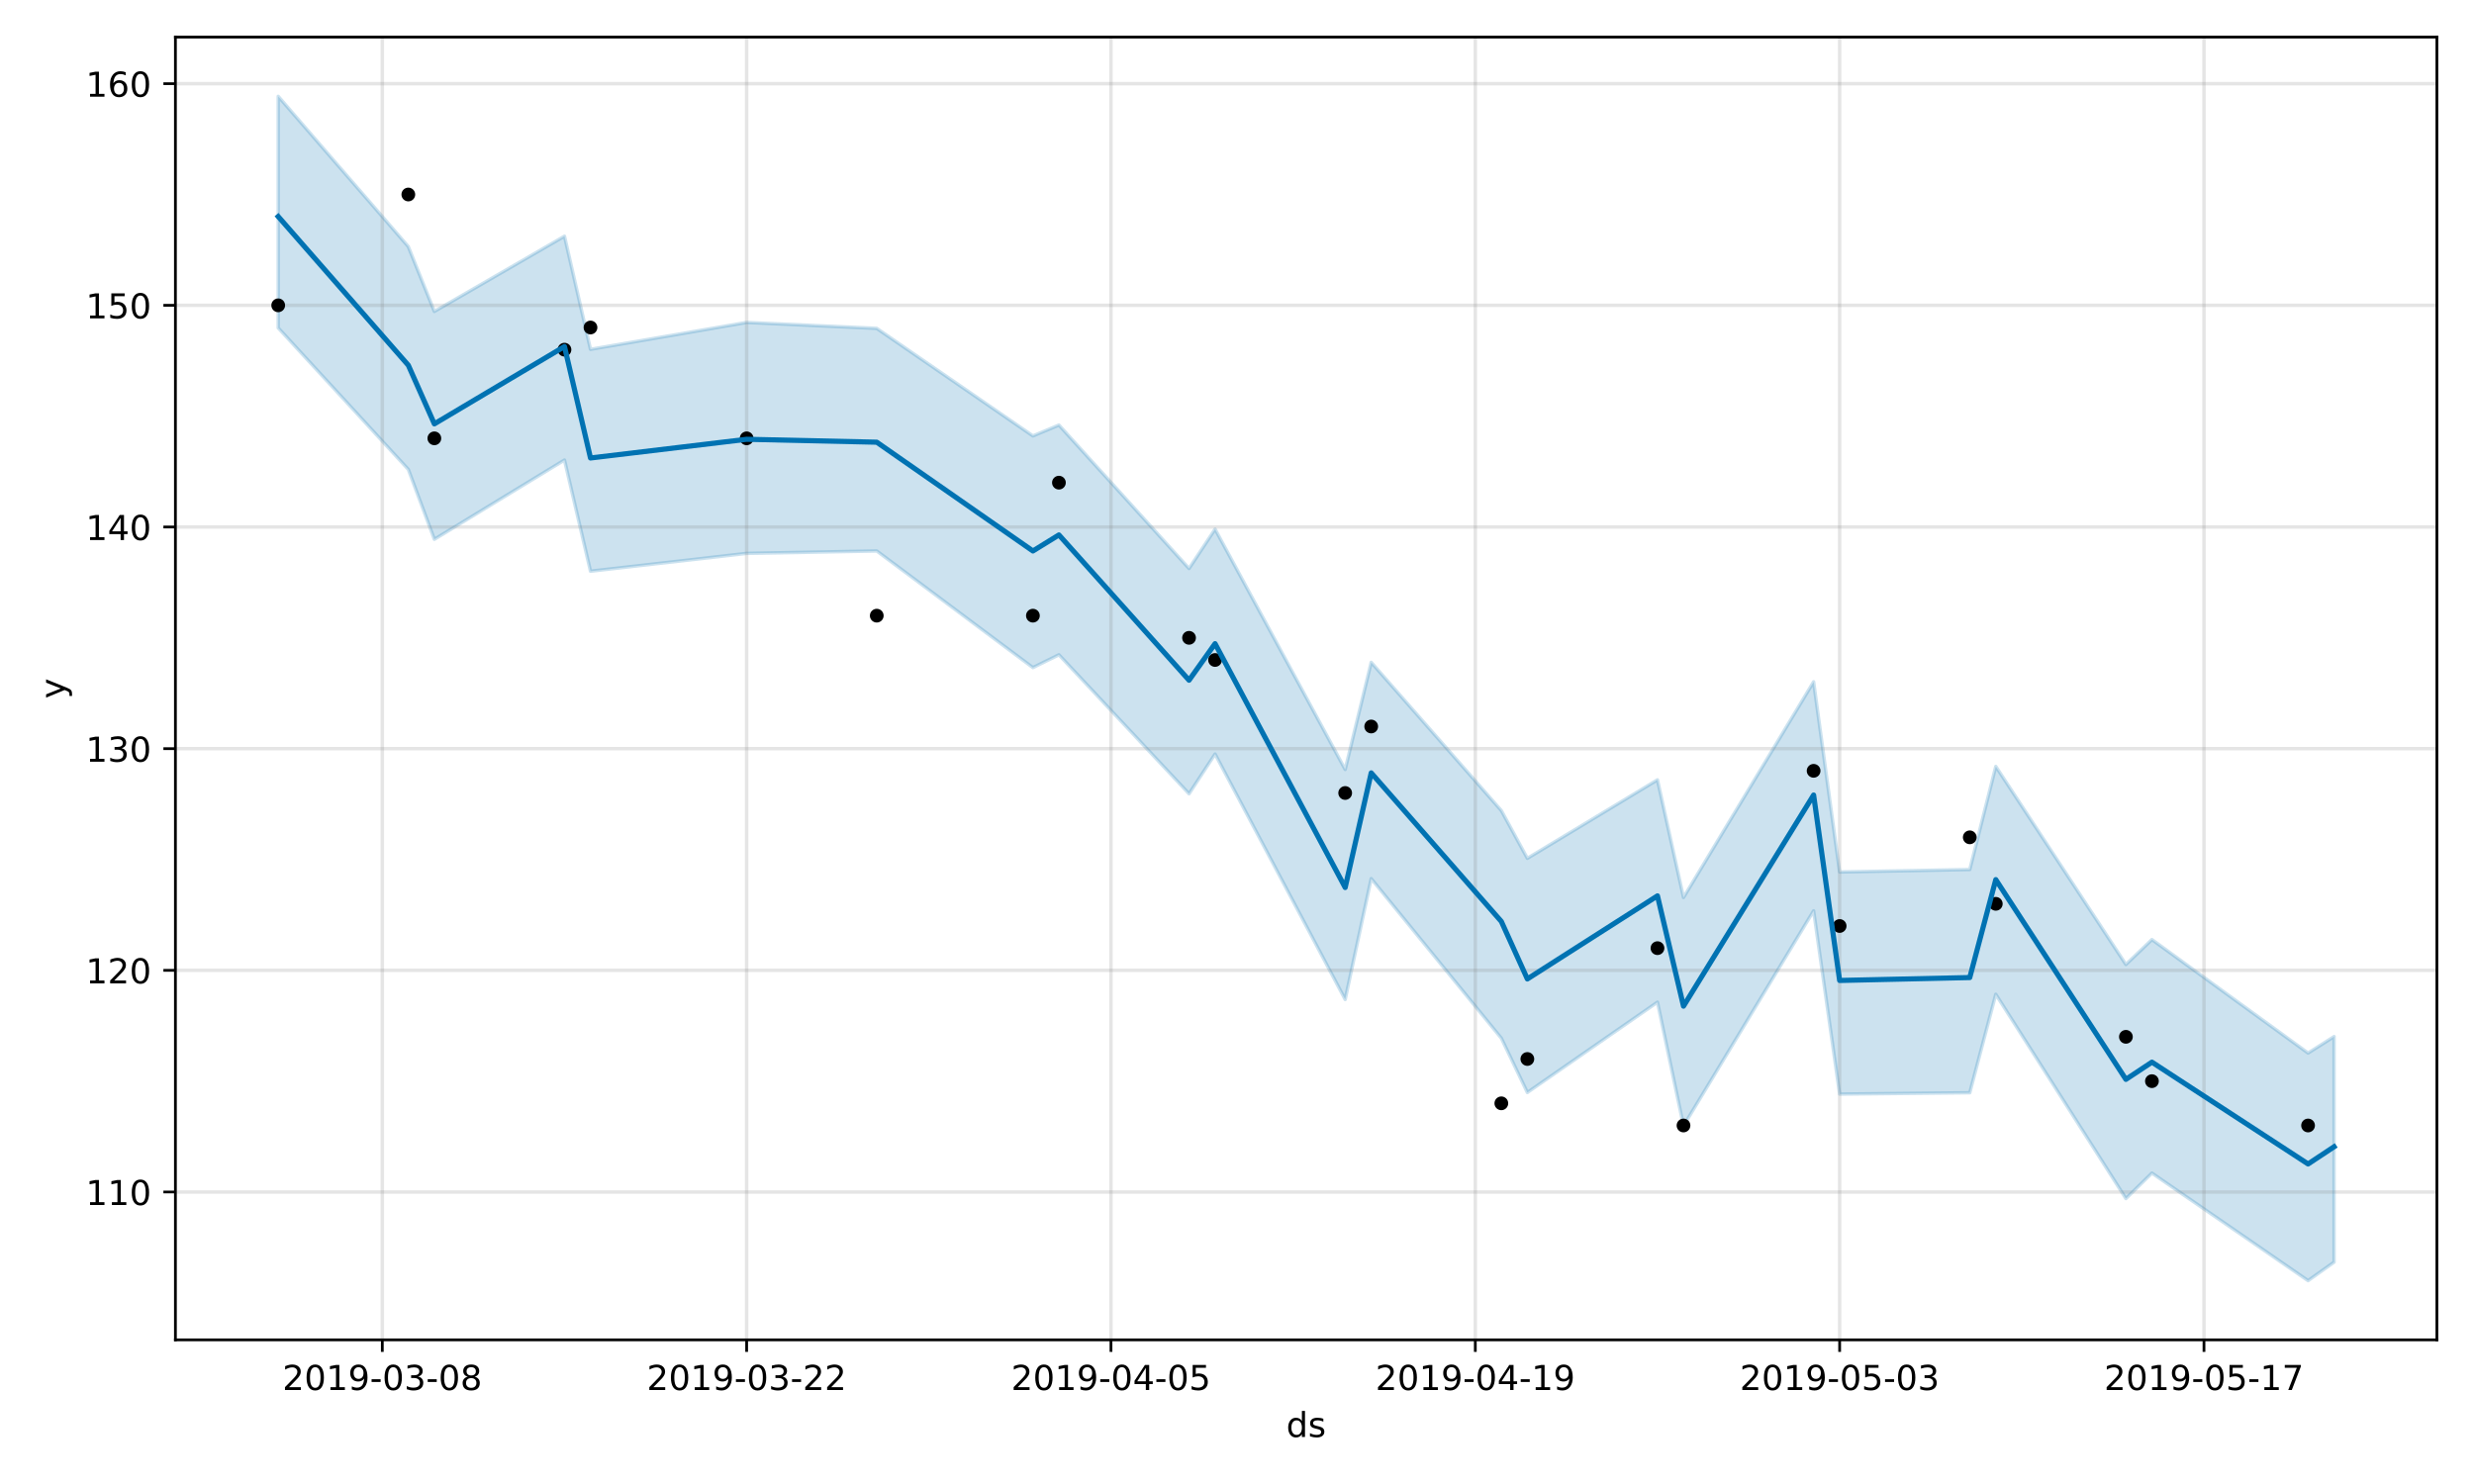
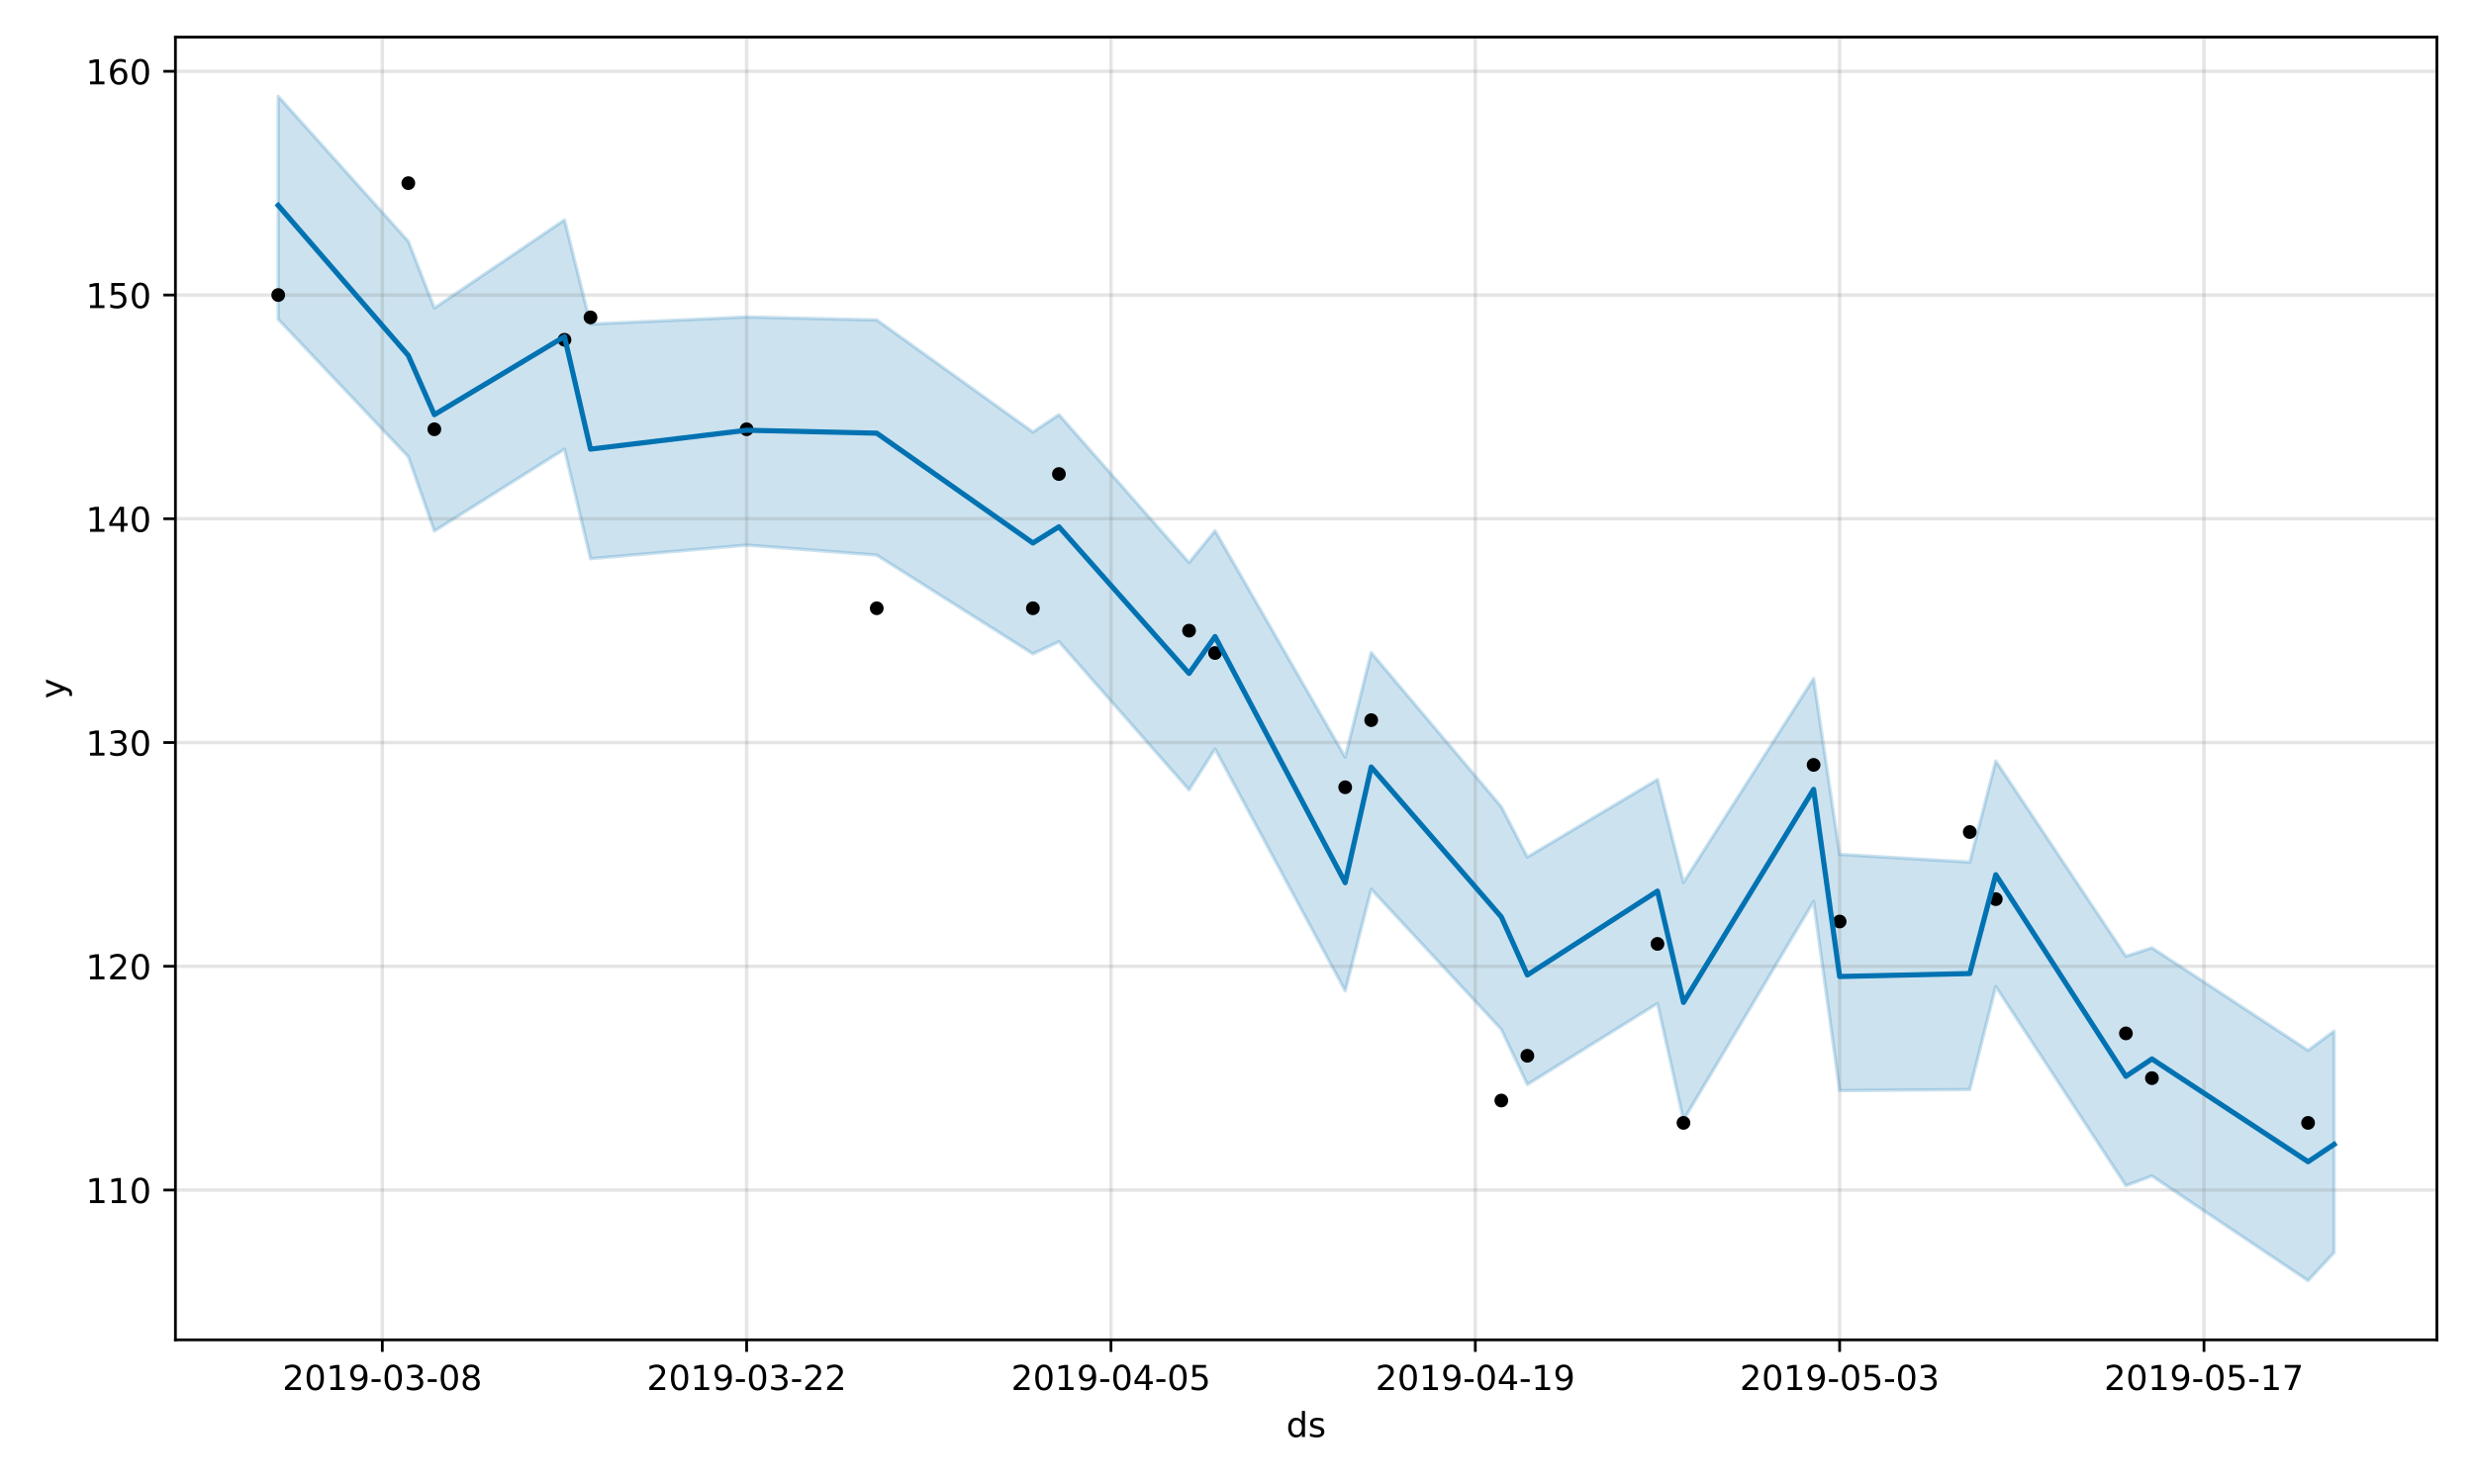
<svg xmlns="http://www.w3.org/2000/svg" xmlns:xlink="http://www.w3.org/1999/xlink" height="432pt" version="1.1" viewBox="0 0 720 432" width="720pt">
  <defs>
    <style type="text/css">
*{stroke-linecap:butt;stroke-linejoin:round;}
  </style>
  </defs>
  <g id="figure_1">
    <g id="patch_1">
      <path d="M 0 432  L 720 432  L 720 0  L 0 0  z " style="fill:#ffffff;" />
    </g>
    <g id="axes_1">
      <g id="patch_2">
        <path d="M 51.05 390.04  L 709.2 390.04  L 709.2 10.8  L 51.05 10.8  z " style="fill:#ffffff;" />
      </g>
      <g id="PolyCollection_1">
        <defs>
-           <path d="M 80.966 -403.962  L 80.966 -336.541  L 118.834 -295.346  L 126.408 -275.004  L 164.276 -298.077  L 171.85 -265.715  L 217.292 -270.906  L 255.16 -271.608  L 300.602 -237.657  L 308.175 -241.386  L 346.044 -200.929  L 353.617 -212.493  L 391.485 -141.045  L 399.059 -176.228  L 436.927 -129.768  L 444.501 -113.973  L 482.369 -140.261  L 489.943 -104.259  L 527.811 -166.865  L 535.385 -113.5  L 573.253 -113.895  L 580.827 -142.559  L 618.695 -83.088  L 626.269 -90.502  L 671.71 -59.198  L 679.284 -64.585  L 679.284 -130.25  L 679.284 -130.25  L 671.71 -125.456  L 626.269 -158.486  L 618.695 -151.224  L 580.827 -208.891  L 573.253 -178.88  L 535.385 -178.161  L 527.811 -233.528  L 489.943 -170.736  L 482.369 -204.99  L 444.501 -182.138  L 436.927 -196.035  L 399.059 -239.187  L 391.485 -208  L 353.617 -277.962  L 346.044 -266.506  L 308.175 -308.266  L 300.602 -305.108  L 255.16 -336.406  L 217.292 -338.138  L 171.85 -330.318  L 164.276 -363.245  L 126.408 -341.344  L 118.834 -360.206  L 80.966 -403.962  z " id="m4da1849363" style="stroke:#0072b2;stroke-opacity:0.2;" />
+           <path d="M 80.966 -403.962  L 80.966 -339.057  L 118.834 -299.031  L 126.408 -277.418  L 164.276 -301.242  L 171.85 -269.365  L 217.292 -273.314  L 255.16 -270.393  L 300.602 -241.663  L 308.175 -245.203  L 346.044 -202.071  L 353.617 -213.968  L 391.485 -143.578  L 399.059 -173.147  L 436.927 -132.344  L 444.501 -116.301  L 482.369 -139.886  L 489.943 -105.937  L 527.811 -169.564  L 535.385 -114.52  L 573.253 -114.827  L 580.827 -144.798  L 618.695 -86.862  L 626.269 -89.669  L 671.71 -59.198  L 679.284 -67.377  L 679.284 -131.839  L 679.284 -131.839  L 671.71 -126.217  L 626.269 -156.09  L 618.695 -153.627  L 580.827 -210.463  L 573.253 -181.053  L 535.385 -183.287  L 527.811 -234.466  L 489.943 -175.146  L 482.369 -205.08  L 444.501 -182.511  L 436.927 -197.15  L 399.059 -242.008  L 391.485 -211.606  L 353.617 -277.478  L 346.044 -268.232  L 308.175 -311.287  L 300.602 -306.233  L 255.16 -338.864  L 217.292 -339.723  L 171.85 -337.664  L 164.276 -367.972  L 126.408 -342.32  L 118.834 -361.741  L 80.966 -403.962  z " id="md07715040a" style="stroke:#0072b2;stroke-opacity:0.2;" />
        </defs>
-         <g clip-path="url(#p2edc13047e)">
-           <use style="fill:#0072b2;fill-opacity:0.2;stroke:#0072b2;stroke-opacity:0.2;" x="0" xlink:href="#m4da1849363" y="432" />
+         <g clip-path="url(#p29067769e5)">
+           <use style="fill:#0072b2;fill-opacity:0.2;stroke:#0072b2;stroke-opacity:0.2;" x="0" xlink:href="#md07715040a" y="432" />
        </g>
      </g>
      <g id="matplotlib.axis_1">
        <g id="xtick_1">
          <g id="line2d_1">
-             <path clip-path="url(#p2edc13047e)" d="M 111.261 390.04  L 111.261 10.8  " style="fill:none;stroke:#808080;stroke-linecap:square;stroke-opacity:0.2;" />
+             <path clip-path="url(#p29067769e5)" d="M 111.261 390.04  L 111.261 10.8  " style="fill:none;stroke:#808080;stroke-linecap:square;stroke-opacity:0.2;" />
          </g>
          <g id="line2d_2">
            <defs>
-               <path d="M 0 0  L 0 3.5  " id="mba3f69e0d7" style="stroke:#000000;stroke-width:0.8;" />
-             </defs>
-             <g>
-               <use style="stroke:#000000;stroke-width:0.8;" x="111.261" xlink:href="#mba3f69e0d7" y="390.04" />
+               <path d="M 0 0  L 0 3.5  " id="m08e593d0eb" style="stroke:#000000;stroke-width:0.8;" />
+             </defs>
+             <g>
+               <use style="stroke:#000000;stroke-width:0.8;" x="111.261" xlink:href="#m08e593d0eb" y="390.04" />
            </g>
          </g>
          <g id="text_1">
            <defs>
              <path d="M 19.188 8.297  L 53.609 8.297  L 53.609 0  L 7.328 0  L 7.328 8.297  Q 12.938 14.109 22.625 23.891  Q 32.328 33.688 34.812 36.531  Q 39.547 41.844 41.422 45.531  Q 43.312 49.219 43.312 52.781  Q 43.312 58.594 39.234 62.25  Q 35.156 65.922 28.609 65.922  Q 23.969 65.922 18.812 64.312  Q 13.672 62.703 7.812 59.422  L 7.812 69.391  Q 13.766 71.781 18.938 73  Q 24.125 74.219 28.422 74.219  Q 39.75 74.219 46.484 68.547  Q 53.219 62.891 53.219 53.422  Q 53.219 48.922 51.531 44.891  Q 49.859 40.875 45.406 35.406  Q 44.188 33.984 37.641 27.219  Q 31.109 20.453 19.188 8.297  z " id="DejaVuSans-50" />
              <path d="M 31.781 66.406  Q 24.172 66.406 20.328 58.906  Q 16.5 51.422 16.5 36.375  Q 16.5 21.391 20.328 13.891  Q 24.172 6.391 31.781 6.391  Q 39.453 6.391 43.281 13.891  Q 47.125 21.391 47.125 36.375  Q 47.125 51.422 43.281 58.906  Q 39.453 66.406 31.781 66.406  z M 31.781 74.219  Q 44.047 74.219 50.516 64.516  Q 56.984 54.828 56.984 36.375  Q 56.984 17.969 50.516 8.266  Q 44.047 -1.422 31.781 -1.422  Q 19.531 -1.422 13.062 8.266  Q 6.594 17.969 6.594 36.375  Q 6.594 54.828 13.062 64.516  Q 19.531 74.219 31.781 74.219  z " id="DejaVuSans-48" />
              <path d="M 12.406 8.297  L 28.516 8.297  L 28.516 63.922  L 10.984 60.406  L 10.984 69.391  L 28.422 72.906  L 38.281 72.906  L 38.281 8.297  L 54.391 8.297  L 54.391 0  L 12.406 0  z " id="DejaVuSans-49" />
              <path d="M 10.984 1.516  L 10.984 10.5  Q 14.703 8.734 18.5 7.812  Q 22.312 6.891 25.984 6.891  Q 35.75 6.891 40.891 13.453  Q 46.047 20.016 46.781 33.406  Q 43.953 29.203 39.594 26.953  Q 35.25 24.703 29.984 24.703  Q 19.047 24.703 12.672 31.312  Q 6.297 37.938 6.297 49.422  Q 6.297 60.641 12.938 67.422  Q 19.578 74.219 30.609 74.219  Q 43.266 74.219 49.922 64.516  Q 56.594 54.828 56.594 36.375  Q 56.594 19.141 48.406 8.859  Q 40.234 -1.422 26.422 -1.422  Q 22.703 -1.422 18.891 -0.688  Q 15.094 0.047 10.984 1.516  z M 30.609 32.422  Q 37.25 32.422 41.125 36.953  Q 45.016 41.5 45.016 49.422  Q 45.016 57.281 41.125 61.844  Q 37.25 66.406 30.609 66.406  Q 23.969 66.406 20.094 61.844  Q 16.219 57.281 16.219 49.422  Q 16.219 41.5 20.094 36.953  Q 23.969 32.422 30.609 32.422  z " id="DejaVuSans-57" />
              <path d="M 4.891 31.391  L 31.203 31.391  L 31.203 23.391  L 4.891 23.391  z " id="DejaVuSans-45" />
              <path d="M 40.578 39.312  Q 47.656 37.797 51.625 33  Q 55.609 28.219 55.609 21.188  Q 55.609 10.406 48.188 4.484  Q 40.766 -1.422 27.094 -1.422  Q 22.516 -1.422 17.656 -0.516  Q 12.797 0.391 7.625 2.203  L 7.625 11.719  Q 11.719 9.328 16.594 8.109  Q 21.484 6.891 26.812 6.891  Q 36.078 6.891 40.938 10.547  Q 45.797 14.203 45.797 21.188  Q 45.797 27.641 41.281 31.266  Q 36.766 34.906 28.719 34.906  L 20.219 34.906  L 20.219 43.016  L 29.109 43.016  Q 36.375 43.016 40.234 45.922  Q 44.094 48.828 44.094 54.297  Q 44.094 59.906 40.109 62.906  Q 36.141 65.922 28.719 65.922  Q 24.656 65.922 20.016 65.031  Q 15.375 64.156 9.812 62.312  L 9.812 71.094  Q 15.438 72.656 20.344 73.438  Q 25.25 74.219 29.594 74.219  Q 40.828 74.219 47.359 69.109  Q 53.906 64.016 53.906 55.328  Q 53.906 49.266 50.438 45.094  Q 46.969 40.922 40.578 39.312  z " id="DejaVuSans-51" />
              <path d="M 31.781 34.625  Q 24.75 34.625 20.719 30.859  Q 16.703 27.094 16.703 20.516  Q 16.703 13.922 20.719 10.156  Q 24.75 6.391 31.781 6.391  Q 38.812 6.391 42.859 10.172  Q 46.922 13.969 46.922 20.516  Q 46.922 27.094 42.891 30.859  Q 38.875 34.625 31.781 34.625  z M 21.922 38.812  Q 15.578 40.375 12.031 44.719  Q 8.5 49.078 8.5 55.328  Q 8.5 64.062 14.719 69.141  Q 20.953 74.219 31.781 74.219  Q 42.672 74.219 48.875 69.141  Q 55.078 64.062 55.078 55.328  Q 55.078 49.078 51.531 44.719  Q 48 40.375 41.703 38.812  Q 48.828 37.156 52.797 32.312  Q 56.781 27.484 56.781 20.516  Q 56.781 9.906 50.312 4.234  Q 43.844 -1.422 31.781 -1.422  Q 19.734 -1.422 13.25 4.234  Q 6.781 9.906 6.781 20.516  Q 6.781 27.484 10.781 32.312  Q 14.797 37.156 21.922 38.812  z M 18.312 54.391  Q 18.312 48.734 21.844 45.562  Q 25.391 42.391 31.781 42.391  Q 38.141 42.391 41.719 45.562  Q 45.312 48.734 45.312 54.391  Q 45.312 60.062 41.719 63.234  Q 38.141 66.406 31.781 66.406  Q 25.391 66.406 21.844 63.234  Q 18.312 60.062 18.312 54.391  z " id="DejaVuSans-56" />
            </defs>
            <g transform="translate(82.20269 404.6384)scale(0.1 -0.1)">
              <use xlink:href="#DejaVuSans-50" />
              <use x="63.623" xlink:href="#DejaVuSans-48" />
              <use x="127.246" xlink:href="#DejaVuSans-49" />
              <use x="190.869" xlink:href="#DejaVuSans-57" />
              <use x="254.492" xlink:href="#DejaVuSans-45" />
              <use x="290.576" xlink:href="#DejaVuSans-48" />
              <use x="354.199" xlink:href="#DejaVuSans-51" />
              <use x="417.822" xlink:href="#DejaVuSans-45" />
              <use x="453.906" xlink:href="#DejaVuSans-48" />
              <use x="517.529" xlink:href="#DejaVuSans-56" />
            </g>
          </g>
        </g>
        <g id="xtick_2">
          <g id="line2d_3">
-             <path clip-path="url(#p2edc13047e)" d="M 217.292 390.04  L 217.292 10.8  " style="fill:none;stroke:#808080;stroke-linecap:square;stroke-opacity:0.2;" />
+             <path clip-path="url(#p29067769e5)" d="M 217.292 390.04  L 217.292 10.8  " style="fill:none;stroke:#808080;stroke-linecap:square;stroke-opacity:0.2;" />
          </g>
          <g id="line2d_4">
            <g>
-               <use style="stroke:#000000;stroke-width:0.8;" x="217.292" xlink:href="#mba3f69e0d7" y="390.04" />
+               <use style="stroke:#000000;stroke-width:0.8;" x="217.292" xlink:href="#m08e593d0eb" y="390.04" />
            </g>
          </g>
          <g id="text_2">
            <g transform="translate(188.2338 404.6384)scale(0.1 -0.1)">
              <use xlink:href="#DejaVuSans-50" />
              <use x="63.623" xlink:href="#DejaVuSans-48" />
              <use x="127.246" xlink:href="#DejaVuSans-49" />
              <use x="190.869" xlink:href="#DejaVuSans-57" />
              <use x="254.492" xlink:href="#DejaVuSans-45" />
              <use x="290.576" xlink:href="#DejaVuSans-48" />
              <use x="354.199" xlink:href="#DejaVuSans-51" />
              <use x="417.822" xlink:href="#DejaVuSans-45" />
              <use x="453.906" xlink:href="#DejaVuSans-50" />
              <use x="517.529" xlink:href="#DejaVuSans-50" />
            </g>
          </g>
        </g>
        <g id="xtick_3">
          <g id="line2d_5">
-             <path clip-path="url(#p2edc13047e)" d="M 323.323 390.04  L 323.323 10.8  " style="fill:none;stroke:#808080;stroke-linecap:square;stroke-opacity:0.2;" />
+             <path clip-path="url(#p29067769e5)" d="M 323.323 390.04  L 323.323 10.8  " style="fill:none;stroke:#808080;stroke-linecap:square;stroke-opacity:0.2;" />
          </g>
          <g id="line2d_6">
            <g>
-               <use style="stroke:#000000;stroke-width:0.8;" x="323.323" xlink:href="#mba3f69e0d7" y="390.04" />
+               <use style="stroke:#000000;stroke-width:0.8;" x="323.323" xlink:href="#m08e593d0eb" y="390.04" />
            </g>
          </g>
          <g id="text_3">
            <defs>
              <path d="M 37.797 64.312  L 12.891 25.391  L 37.797 25.391  z M 35.203 72.906  L 47.609 72.906  L 47.609 25.391  L 58.016 25.391  L 58.016 17.188  L 47.609 17.188  L 47.609 0  L 37.797 0  L 37.797 17.188  L 4.891 17.188  L 4.891 26.703  z " id="DejaVuSans-52" />
              <path d="M 10.797 72.906  L 49.516 72.906  L 49.516 64.594  L 19.828 64.594  L 19.828 46.734  Q 21.969 47.469 24.109 47.828  Q 26.266 48.188 28.422 48.188  Q 40.625 48.188 47.75 41.5  Q 54.891 34.812 54.891 23.391  Q 54.891 11.625 47.562 5.094  Q 40.234 -1.422 26.906 -1.422  Q 22.312 -1.422 17.547 -0.641  Q 12.797 0.141 7.719 1.703  L 7.719 11.625  Q 12.109 9.234 16.797 8.062  Q 21.484 6.891 26.703 6.891  Q 35.156 6.891 40.078 11.328  Q 45.016 15.766 45.016 23.391  Q 45.016 31 40.078 35.438  Q 35.156 39.891 26.703 39.891  Q 22.75 39.891 18.812 39.016  Q 14.891 38.141 10.797 36.281  z " id="DejaVuSans-53" />
            </defs>
            <g transform="translate(294.2648 404.6384)scale(0.1 -0.1)">
              <use xlink:href="#DejaVuSans-50" />
              <use x="63.623" xlink:href="#DejaVuSans-48" />
              <use x="127.246" xlink:href="#DejaVuSans-49" />
              <use x="190.869" xlink:href="#DejaVuSans-57" />
              <use x="254.492" xlink:href="#DejaVuSans-45" />
              <use x="290.576" xlink:href="#DejaVuSans-48" />
              <use x="354.199" xlink:href="#DejaVuSans-52" />
              <use x="417.822" xlink:href="#DejaVuSans-45" />
              <use x="453.906" xlink:href="#DejaVuSans-48" />
              <use x="517.529" xlink:href="#DejaVuSans-53" />
            </g>
          </g>
        </g>
        <g id="xtick_4">
          <g id="line2d_7">
-             <path clip-path="url(#p2edc13047e)" d="M 429.354 390.04  L 429.354 10.8  " style="fill:none;stroke:#808080;stroke-linecap:square;stroke-opacity:0.2;" />
+             <path clip-path="url(#p29067769e5)" d="M 429.354 390.04  L 429.354 10.8  " style="fill:none;stroke:#808080;stroke-linecap:square;stroke-opacity:0.2;" />
          </g>
          <g id="line2d_8">
            <g>
-               <use style="stroke:#000000;stroke-width:0.8;" x="429.354" xlink:href="#mba3f69e0d7" y="390.04" />
+               <use style="stroke:#000000;stroke-width:0.8;" x="429.354" xlink:href="#m08e593d0eb" y="390.04" />
            </g>
          </g>
          <g id="text_4">
            <g transform="translate(400.2959 404.6384)scale(0.1 -0.1)">
              <use xlink:href="#DejaVuSans-50" />
              <use x="63.623" xlink:href="#DejaVuSans-48" />
              <use x="127.246" xlink:href="#DejaVuSans-49" />
              <use x="190.869" xlink:href="#DejaVuSans-57" />
              <use x="254.492" xlink:href="#DejaVuSans-45" />
              <use x="290.576" xlink:href="#DejaVuSans-48" />
              <use x="354.199" xlink:href="#DejaVuSans-52" />
              <use x="417.822" xlink:href="#DejaVuSans-45" />
              <use x="453.906" xlink:href="#DejaVuSans-49" />
              <use x="517.529" xlink:href="#DejaVuSans-57" />
            </g>
          </g>
        </g>
        <g id="xtick_5">
          <g id="line2d_9">
-             <path clip-path="url(#p2edc13047e)" d="M 535.385 390.04  L 535.385 10.8  " style="fill:none;stroke:#808080;stroke-linecap:square;stroke-opacity:0.2;" />
+             <path clip-path="url(#p29067769e5)" d="M 535.385 390.04  L 535.385 10.8  " style="fill:none;stroke:#808080;stroke-linecap:square;stroke-opacity:0.2;" />
          </g>
          <g id="line2d_10">
            <g>
-               <use style="stroke:#000000;stroke-width:0.8;" x="535.385" xlink:href="#mba3f69e0d7" y="390.04" />
+               <use style="stroke:#000000;stroke-width:0.8;" x="535.385" xlink:href="#m08e593d0eb" y="390.04" />
            </g>
          </g>
          <g id="text_5">
            <g transform="translate(506.327 404.6384)scale(0.1 -0.1)">
              <use xlink:href="#DejaVuSans-50" />
              <use x="63.623" xlink:href="#DejaVuSans-48" />
              <use x="127.246" xlink:href="#DejaVuSans-49" />
              <use x="190.869" xlink:href="#DejaVuSans-57" />
              <use x="254.492" xlink:href="#DejaVuSans-45" />
              <use x="290.576" xlink:href="#DejaVuSans-48" />
              <use x="354.199" xlink:href="#DejaVuSans-53" />
              <use x="417.822" xlink:href="#DejaVuSans-45" />
              <use x="453.906" xlink:href="#DejaVuSans-48" />
              <use x="517.529" xlink:href="#DejaVuSans-51" />
            </g>
          </g>
        </g>
        <g id="xtick_6">
          <g id="line2d_11">
-             <path clip-path="url(#p2edc13047e)" d="M 641.416 390.04  L 641.416 10.8  " style="fill:none;stroke:#808080;stroke-linecap:square;stroke-opacity:0.2;" />
+             <path clip-path="url(#p29067769e5)" d="M 641.416 390.04  L 641.416 10.8  " style="fill:none;stroke:#808080;stroke-linecap:square;stroke-opacity:0.2;" />
          </g>
          <g id="line2d_12">
            <g>
-               <use style="stroke:#000000;stroke-width:0.8;" x="641.416" xlink:href="#mba3f69e0d7" y="390.04" />
+               <use style="stroke:#000000;stroke-width:0.8;" x="641.416" xlink:href="#m08e593d0eb" y="390.04" />
            </g>
          </g>
          <g id="text_6">
            <defs>
              <path d="M 8.203 72.906  L 55.078 72.906  L 55.078 68.703  L 28.609 0  L 18.312 0  L 43.219 64.594  L 8.203 64.594  z " id="DejaVuSans-55" />
            </defs>
            <g transform="translate(612.358 404.6384)scale(0.1 -0.1)">
              <use xlink:href="#DejaVuSans-50" />
              <use x="63.623" xlink:href="#DejaVuSans-48" />
              <use x="127.246" xlink:href="#DejaVuSans-49" />
              <use x="190.869" xlink:href="#DejaVuSans-57" />
              <use x="254.492" xlink:href="#DejaVuSans-45" />
              <use x="290.576" xlink:href="#DejaVuSans-48" />
              <use x="354.199" xlink:href="#DejaVuSans-53" />
              <use x="417.822" xlink:href="#DejaVuSans-45" />
              <use x="453.906" xlink:href="#DejaVuSans-49" />
              <use x="517.529" xlink:href="#DejaVuSans-55" />
            </g>
          </g>
        </g>
        <g id="text_7">
          <defs>
            <path d="M 45.406 46.391  L 45.406 75.984  L 54.391 75.984  L 54.391 0  L 45.406 0  L 45.406 8.203  Q 42.578 3.328 38.25 0.953  Q 33.938 -1.422 27.875 -1.422  Q 17.969 -1.422 11.734 6.484  Q 5.516 14.406 5.516 27.297  Q 5.516 40.188 11.734 48.094  Q 17.969 56 27.875 56  Q 33.938 56 38.25 53.625  Q 42.578 51.266 45.406 46.391  z M 14.797 27.297  Q 14.797 17.391 18.875 11.75  Q 22.953 6.109 30.078 6.109  Q 37.203 6.109 41.297 11.75  Q 45.406 17.391 45.406 27.297  Q 45.406 37.203 41.297 42.844  Q 37.203 48.484 30.078 48.484  Q 22.953 48.484 18.875 42.844  Q 14.797 37.203 14.797 27.297  z " id="DejaVuSans-100" />
            <path d="M 44.281 53.078  L 44.281 44.578  Q 40.484 46.531 36.375 47.5  Q 32.281 48.484 27.875 48.484  Q 21.188 48.484 17.844 46.438  Q 14.5 44.391 14.5 40.281  Q 14.5 37.156 16.891 35.375  Q 19.281 33.594 26.516 31.984  L 29.594 31.297  Q 39.156 29.25 43.188 25.516  Q 47.219 21.781 47.219 15.094  Q 47.219 7.469 41.188 3.016  Q 35.156 -1.422 24.609 -1.422  Q 20.219 -1.422 15.453 -0.562  Q 10.688 0.297 5.422 2  L 5.422 11.281  Q 10.406 8.688 15.234 7.391  Q 20.062 6.109 24.812 6.109  Q 31.156 6.109 34.562 8.281  Q 37.984 10.453 37.984 14.406  Q 37.984 18.062 35.516 20.016  Q 33.062 21.969 24.703 23.781  L 21.578 24.516  Q 13.234 26.266 9.516 29.906  Q 5.812 33.547 5.812 39.891  Q 5.812 47.609 11.281 51.797  Q 16.75 56 26.812 56  Q 31.781 56 36.172 55.266  Q 40.578 54.547 44.281 53.078  z " id="DejaVuSans-115" />
          </defs>
          <g transform="translate(374.3461 418.3166)scale(0.1 -0.1)">
            <use xlink:href="#DejaVuSans-100" />
            <use x="63.477" xlink:href="#DejaVuSans-115" />
          </g>
        </g>
      </g>
      <g id="matplotlib.axis_2">
        <g id="ytick_1">
          <g id="line2d_13">
-             <path clip-path="url(#p2edc13047e)" d="M 51.05 346.993  L 709.2 346.993  " style="fill:none;stroke:#808080;stroke-linecap:square;stroke-opacity:0.2;" />
+             <path clip-path="url(#p29067769e5)" d="M 51.05 346.419  L 709.2 346.419  " style="fill:none;stroke:#808080;stroke-linecap:square;stroke-opacity:0.2;" />
          </g>
          <g id="line2d_14">
            <defs>
-               <path d="M 0 0  L -3.5 0  " id="m3a466453fd" style="stroke:#000000;stroke-width:0.8;" />
-             </defs>
-             <g>
-               <use style="stroke:#000000;stroke-width:0.8;" x="51.05" xlink:href="#m3a466453fd" y="346.993" />
+               <path d="M 0 0  L -3.5 0  " id="m9520371e0b" style="stroke:#000000;stroke-width:0.8;" />
+             </defs>
+             <g>
+               <use style="stroke:#000000;stroke-width:0.8;" x="51.05" xlink:href="#m9520371e0b" y="346.419" />
            </g>
          </g>
          <g id="text_8">
-             <g transform="translate(24.9625 350.7926)scale(0.1 -0.1)">
+             <g transform="translate(24.9625 350.2186)scale(0.1 -0.1)">
              <use xlink:href="#DejaVuSans-49" />
              <use x="63.623" xlink:href="#DejaVuSans-49" />
              <use x="127.246" xlink:href="#DejaVuSans-48" />
            </g>
          </g>
        </g>
        <g id="ytick_2">
          <g id="line2d_15">
-             <path clip-path="url(#p2edc13047e)" d="M 51.05 282.466  L 709.2 282.466  " style="fill:none;stroke:#808080;stroke-linecap:square;stroke-opacity:0.2;" />
+             <path clip-path="url(#p29067769e5)" d="M 51.05 281.285  L 709.2 281.285  " style="fill:none;stroke:#808080;stroke-linecap:square;stroke-opacity:0.2;" />
          </g>
          <g id="line2d_16">
            <g>
-               <use style="stroke:#000000;stroke-width:0.8;" x="51.05" xlink:href="#m3a466453fd" y="282.466" />
+               <use style="stroke:#000000;stroke-width:0.8;" x="51.05" xlink:href="#m9520371e0b" y="281.285" />
            </g>
          </g>
          <g id="text_9">
-             <g transform="translate(24.9625 286.265)scale(0.1 -0.1)">
+             <g transform="translate(24.9625 285.0843)scale(0.1 -0.1)">
              <use xlink:href="#DejaVuSans-49" />
              <use x="63.623" xlink:href="#DejaVuSans-50" />
              <use x="127.246" xlink:href="#DejaVuSans-48" />
            </g>
          </g>
        </g>
        <g id="ytick_3">
          <g id="line2d_17">
-             <path clip-path="url(#p2edc13047e)" d="M 51.05 217.938  L 709.2 217.938  " style="fill:none;stroke:#808080;stroke-linecap:square;stroke-opacity:0.2;" />
+             <path clip-path="url(#p29067769e5)" d="M 51.05 216.151  L 709.2 216.151  " style="fill:none;stroke:#808080;stroke-linecap:square;stroke-opacity:0.2;" />
          </g>
          <g id="line2d_18">
            <g>
-               <use style="stroke:#000000;stroke-width:0.8;" x="51.05" xlink:href="#m3a466453fd" y="217.938" />
+               <use style="stroke:#000000;stroke-width:0.8;" x="51.05" xlink:href="#m9520371e0b" y="216.151" />
            </g>
          </g>
          <g id="text_10">
-             <g transform="translate(24.9625 221.7374)scale(0.1 -0.1)">
+             <g transform="translate(24.9625 219.9501)scale(0.1 -0.1)">
              <use xlink:href="#DejaVuSans-49" />
              <use x="63.623" xlink:href="#DejaVuSans-51" />
              <use x="127.246" xlink:href="#DejaVuSans-48" />
            </g>
          </g>
        </g>
        <g id="ytick_4">
          <g id="line2d_19">
-             <path clip-path="url(#p2edc13047e)" d="M 51.05 153.411  L 709.2 153.411  " style="fill:none;stroke:#808080;stroke-linecap:square;stroke-opacity:0.2;" />
+             <path clip-path="url(#p29067769e5)" d="M 51.05 151.017  L 709.2 151.017  " style="fill:none;stroke:#808080;stroke-linecap:square;stroke-opacity:0.2;" />
          </g>
          <g id="line2d_20">
            <g>
-               <use style="stroke:#000000;stroke-width:0.8;" x="51.05" xlink:href="#m3a466453fd" y="153.411" />
+               <use style="stroke:#000000;stroke-width:0.8;" x="51.05" xlink:href="#m9520371e0b" y="151.017" />
            </g>
          </g>
          <g id="text_11">
-             <g transform="translate(24.9625 157.2099)scale(0.1 -0.1)">
+             <g transform="translate(24.9625 154.8158)scale(0.1 -0.1)">
              <use xlink:href="#DejaVuSans-49" />
              <use x="63.623" xlink:href="#DejaVuSans-52" />
              <use x="127.246" xlink:href="#DejaVuSans-48" />
            </g>
          </g>
        </g>
        <g id="ytick_5">
          <g id="line2d_21">
-             <path clip-path="url(#p2edc13047e)" d="M 51.05 88.883  L 709.2 88.883  " style="fill:none;stroke:#808080;stroke-linecap:square;stroke-opacity:0.2;" />
+             <path clip-path="url(#p29067769e5)" d="M 51.05 85.882  L 709.2 85.882  " style="fill:none;stroke:#808080;stroke-linecap:square;stroke-opacity:0.2;" />
          </g>
          <g id="line2d_22">
            <g>
-               <use style="stroke:#000000;stroke-width:0.8;" x="51.05" xlink:href="#m3a466453fd" y="88.883" />
+               <use style="stroke:#000000;stroke-width:0.8;" x="51.05" xlink:href="#m9520371e0b" y="85.882" />
            </g>
          </g>
          <g id="text_12">
-             <g transform="translate(24.9625 92.68228)scale(0.1 -0.1)">
+             <g transform="translate(24.9625 89.68157)scale(0.1 -0.1)">
              <use xlink:href="#DejaVuSans-49" />
              <use x="63.623" xlink:href="#DejaVuSans-53" />
              <use x="127.246" xlink:href="#DejaVuSans-48" />
            </g>
          </g>
        </g>
        <g id="ytick_6">
          <g id="line2d_23">
-             <path clip-path="url(#p2edc13047e)" d="M 51.05 24.355  L 709.2 24.355  " style="fill:none;stroke:#808080;stroke-linecap:square;stroke-opacity:0.2;" />
+             <path clip-path="url(#p29067769e5)" d="M 51.05 20.748  L 709.2 20.748  " style="fill:none;stroke:#808080;stroke-linecap:square;stroke-opacity:0.2;" />
          </g>
          <g id="line2d_24">
            <g>
-               <use style="stroke:#000000;stroke-width:0.8;" x="51.05" xlink:href="#m3a466453fd" y="24.355" />
+               <use style="stroke:#000000;stroke-width:0.8;" x="51.05" xlink:href="#m9520371e0b" y="20.748" />
            </g>
          </g>
          <g id="text_13">
            <defs>
              <path d="M 33.016 40.375  Q 26.375 40.375 22.484 35.828  Q 18.609 31.297 18.609 23.391  Q 18.609 15.531 22.484 10.953  Q 26.375 6.391 33.016 6.391  Q 39.656 6.391 43.531 10.953  Q 47.406 15.531 47.406 23.391  Q 47.406 31.297 43.531 35.828  Q 39.656 40.375 33.016 40.375  z M 52.594 71.297  L 52.594 62.312  Q 48.875 64.062 45.094 64.984  Q 41.312 65.922 37.594 65.922  Q 27.828 65.922 22.672 59.328  Q 17.531 52.734 16.797 39.406  Q 19.672 43.656 24.016 45.922  Q 28.375 48.188 33.594 48.188  Q 44.578 48.188 50.953 41.516  Q 57.328 34.859 57.328 23.391  Q 57.328 12.156 50.688 5.359  Q 44.047 -1.422 33.016 -1.422  Q 20.359 -1.422 13.672 8.266  Q 6.984 17.969 6.984 36.375  Q 6.984 53.656 15.188 63.938  Q 23.391 74.219 37.203 74.219  Q 40.922 74.219 44.703 73.484  Q 48.484 72.75 52.594 71.297  z " id="DejaVuSans-54" />
            </defs>
-             <g transform="translate(24.9625 28.1547)scale(0.1 -0.1)">
+             <g transform="translate(24.9625 24.54732)scale(0.1 -0.1)">
              <use xlink:href="#DejaVuSans-49" />
              <use x="63.623" xlink:href="#DejaVuSans-54" />
              <use x="127.246" xlink:href="#DejaVuSans-48" />
            </g>
          </g>
        </g>
        <g id="text_14">
          <defs>
            <path d="M 32.172 -5.078  Q 28.375 -14.844 24.75 -17.812  Q 21.141 -20.797 15.094 -20.797  L 7.906 -20.797  L 7.906 -13.281  L 13.188 -13.281  Q 16.891 -13.281 18.938 -11.516  Q 21 -9.766 23.484 -3.219  L 25.094 0.875  L 2.984 54.688  L 12.5 54.688  L 29.594 11.922  L 46.688 54.688  L 56.203 54.688  z " id="DejaVuSans-121" />
          </defs>
          <g transform="translate(18.88281 203.3794)rotate(-90)scale(0.1 -0.1)">
            <use xlink:href="#DejaVuSans-121" />
          </g>
        </g>
      </g>
      <g id="line2d_25">
        <defs>
-           <path d="M 0 1.5  C 0.398 1.5 0.779 1.342 1.061 1.061  C 1.342 0.779 1.5 0.398 1.5 0  C 1.5 -0.398 1.342 -0.779 1.061 -1.061  C 0.779 -1.342 0.398 -1.5 0 -1.5  C -0.398 -1.5 -0.779 -1.342 -1.061 -1.061  C -1.342 -0.779 -1.5 -0.398 -1.5 0  C -1.5 0.398 -1.342 0.779 -1.061 1.061  C -0.779 1.342 -0.398 1.5 0 1.5  z " id="m833f06b7de" style="stroke:#000000;" />
+           <path d="M 0 1.5  C 0.398 1.5 0.779 1.342 1.061 1.061  C 1.342 0.779 1.5 0.398 1.5 0  C 1.5 -0.398 1.342 -0.779 1.061 -1.061  C 0.779 -1.342 0.398 -1.5 0 -1.5  C -0.398 -1.5 -0.779 -1.342 -1.061 -1.061  C -1.342 -0.779 -1.5 -0.398 -1.5 0  C -1.5 0.398 -1.342 0.779 -1.061 1.061  C -0.779 1.342 -0.398 1.5 0 1.5  z " id="m50f620c802" style="stroke:#000000;" />
        </defs>
-         <g clip-path="url(#p2edc13047e)">
-           <use style="stroke:#000000;" x="80.966" xlink:href="#m833f06b7de" y="88.883" />
-           <use style="stroke:#000000;" x="118.834" xlink:href="#m833f06b7de" y="56.619" />
-           <use style="stroke:#000000;" x="126.408" xlink:href="#m833f06b7de" y="127.6" />
-           <use style="stroke:#000000;" x="164.276" xlink:href="#m833f06b7de" y="101.789" />
-           <use style="stroke:#000000;" x="171.85" xlink:href="#m833f06b7de" y="95.336" />
-           <use style="stroke:#000000;" x="217.292" xlink:href="#m833f06b7de" y="127.6" />
-           <use style="stroke:#000000;" x="255.16" xlink:href="#m833f06b7de" y="179.222" />
-           <use style="stroke:#000000;" x="300.602" xlink:href="#m833f06b7de" y="179.222" />
-           <use style="stroke:#000000;" x="308.175" xlink:href="#m833f06b7de" y="140.505" />
-           <use style="stroke:#000000;" x="346.044" xlink:href="#m833f06b7de" y="185.674" />
-           <use style="stroke:#000000;" x="353.617" xlink:href="#m833f06b7de" y="192.127" />
-           <use style="stroke:#000000;" x="391.485" xlink:href="#m833f06b7de" y="230.844" />
-           <use style="stroke:#000000;" x="399.059" xlink:href="#m833f06b7de" y="211.485" />
-           <use style="stroke:#000000;" x="436.927" xlink:href="#m833f06b7de" y="321.182" />
-           <use style="stroke:#000000;" x="444.501" xlink:href="#m833f06b7de" y="308.277" />
-           <use style="stroke:#000000;" x="482.369" xlink:href="#m833f06b7de" y="276.013" />
-           <use style="stroke:#000000;" x="489.943" xlink:href="#m833f06b7de" y="327.635" />
-           <use style="stroke:#000000;" x="527.811" xlink:href="#m833f06b7de" y="224.391" />
-           <use style="stroke:#000000;" x="535.385" xlink:href="#m833f06b7de" y="269.56" />
-           <use style="stroke:#000000;" x="573.253" xlink:href="#m833f06b7de" y="243.749" />
-           <use style="stroke:#000000;" x="580.827" xlink:href="#m833f06b7de" y="263.108" />
-           <use style="stroke:#000000;" x="618.695" xlink:href="#m833f06b7de" y="301.824" />
-           <use style="stroke:#000000;" x="626.269" xlink:href="#m833f06b7de" y="314.73" />
-           <use style="stroke:#000000;" x="671.71" xlink:href="#m833f06b7de" y="327.635" />
+         <g clip-path="url(#p29067769e5)">
+           <use style="stroke:#000000;" x="80.966" xlink:href="#m50f620c802" y="85.882" />
+           <use style="stroke:#000000;" x="118.834" xlink:href="#m50f620c802" y="53.315" />
+           <use style="stroke:#000000;" x="126.408" xlink:href="#m50f620c802" y="124.963" />
+           <use style="stroke:#000000;" x="164.276" xlink:href="#m50f620c802" y="98.909" />
+           <use style="stroke:#000000;" x="171.85" xlink:href="#m50f620c802" y="92.396" />
+           <use style="stroke:#000000;" x="217.292" xlink:href="#m50f620c802" y="124.963" />
+           <use style="stroke:#000000;" x="255.16" xlink:href="#m50f620c802" y="177.07" />
+           <use style="stroke:#000000;" x="300.602" xlink:href="#m50f620c802" y="177.07" />
+           <use style="stroke:#000000;" x="308.175" xlink:href="#m50f620c802" y="137.99" />
+           <use style="stroke:#000000;" x="346.044" xlink:href="#m50f620c802" y="183.584" />
+           <use style="stroke:#000000;" x="353.617" xlink:href="#m50f620c802" y="190.097" />
+           <use style="stroke:#000000;" x="391.485" xlink:href="#m50f620c802" y="229.178" />
+           <use style="stroke:#000000;" x="399.059" xlink:href="#m50f620c802" y="209.637" />
+           <use style="stroke:#000000;" x="436.927" xlink:href="#m50f620c802" y="320.366" />
+           <use style="stroke:#000000;" x="444.501" xlink:href="#m50f620c802" y="307.339" />
+           <use style="stroke:#000000;" x="482.369" xlink:href="#m50f620c802" y="274.772" />
+           <use style="stroke:#000000;" x="489.943" xlink:href="#m50f620c802" y="326.879" />
+           <use style="stroke:#000000;" x="527.811" xlink:href="#m50f620c802" y="222.664" />
+           <use style="stroke:#000000;" x="535.385" xlink:href="#m50f620c802" y="268.258" />
+           <use style="stroke:#000000;" x="573.253" xlink:href="#m50f620c802" y="242.205" />
+           <use style="stroke:#000000;" x="580.827" xlink:href="#m50f620c802" y="261.745" />
+           <use style="stroke:#000000;" x="618.695" xlink:href="#m50f620c802" y="300.825" />
+           <use style="stroke:#000000;" x="626.269" xlink:href="#m50f620c802" y="313.852" />
+           <use style="stroke:#000000;" x="671.71" xlink:href="#m50f620c802" y="326.879" />
        </g>
      </g>
      <g id="line2d_26">
-         <path clip-path="url(#p2edc13047e)" d="M 80.966 63.037  L 118.834 106.324  L 126.408 123.393  L 164.276 100.88  L 171.85 133.322  L 217.292 127.879  L 255.16 128.724  L 300.602 160.391  L 308.175 155.717  L 346.044 198.015  L 353.617 187.376  L 391.485 258.357  L 399.059 224.996  L 436.927 268.24  L 444.501 284.98  L 482.369 260.79  L 489.943 292.895  L 527.811 231.437  L 535.385 285.419  L 573.253 284.57  L 580.827 256.064  L 618.695 314.209  L 626.269 309.198  L 671.71 338.836  L 679.284 333.825  " style="fill:none;stroke:#0072b2;stroke-linecap:square;stroke-width:1.5;" />
+         <path clip-path="url(#p29067769e5)" d="M 80.966 59.794  L 118.834 103.487  L 126.408 120.716  L 164.276 97.992  L 171.85 130.739  L 217.292 125.245  L 255.16 126.098  L 300.602 158.063  L 308.175 153.345  L 346.044 196.04  L 353.617 185.301  L 391.485 256.949  L 399.059 223.275  L 436.927 266.926  L 444.501 283.823  L 482.369 259.406  L 489.943 291.812  L 527.811 229.777  L 535.385 284.266  L 573.253 283.41  L 580.827 254.636  L 618.695 313.327  L 626.269 308.269  L 671.71 338.186  L 679.284 333.128  " style="fill:none;stroke:#0072b2;stroke-linecap:square;stroke-width:1.5;" />
      </g>
      <g id="patch_3">
        <path d="M 51.05 390.04  L 51.05 10.8  " style="fill:none;stroke:#000000;stroke-linecap:square;stroke-linejoin:miter;stroke-width:0.8;" />
      </g>
      <g id="patch_4">
        <path d="M 709.2 390.04  L 709.2 10.8  " style="fill:none;stroke:#000000;stroke-linecap:square;stroke-linejoin:miter;stroke-width:0.8;" />
      </g>
      <g id="patch_5">
        <path d="M 51.05 390.04  L 709.2 390.04  " style="fill:none;stroke:#000000;stroke-linecap:square;stroke-linejoin:miter;stroke-width:0.8;" />
      </g>
      <g id="patch_6">
        <path d="M 51.05 10.8  L 709.2 10.8  " style="fill:none;stroke:#000000;stroke-linecap:square;stroke-linejoin:miter;stroke-width:0.8;" />
      </g>
    </g>
  </g>
  <defs>
-     <clipPath id="p2edc13047e">
+     <clipPath id="p29067769e5">
      <rect height="379.24" width="658.15" x="51.05" y="10.8" />
    </clipPath>
  </defs>
</svg>
